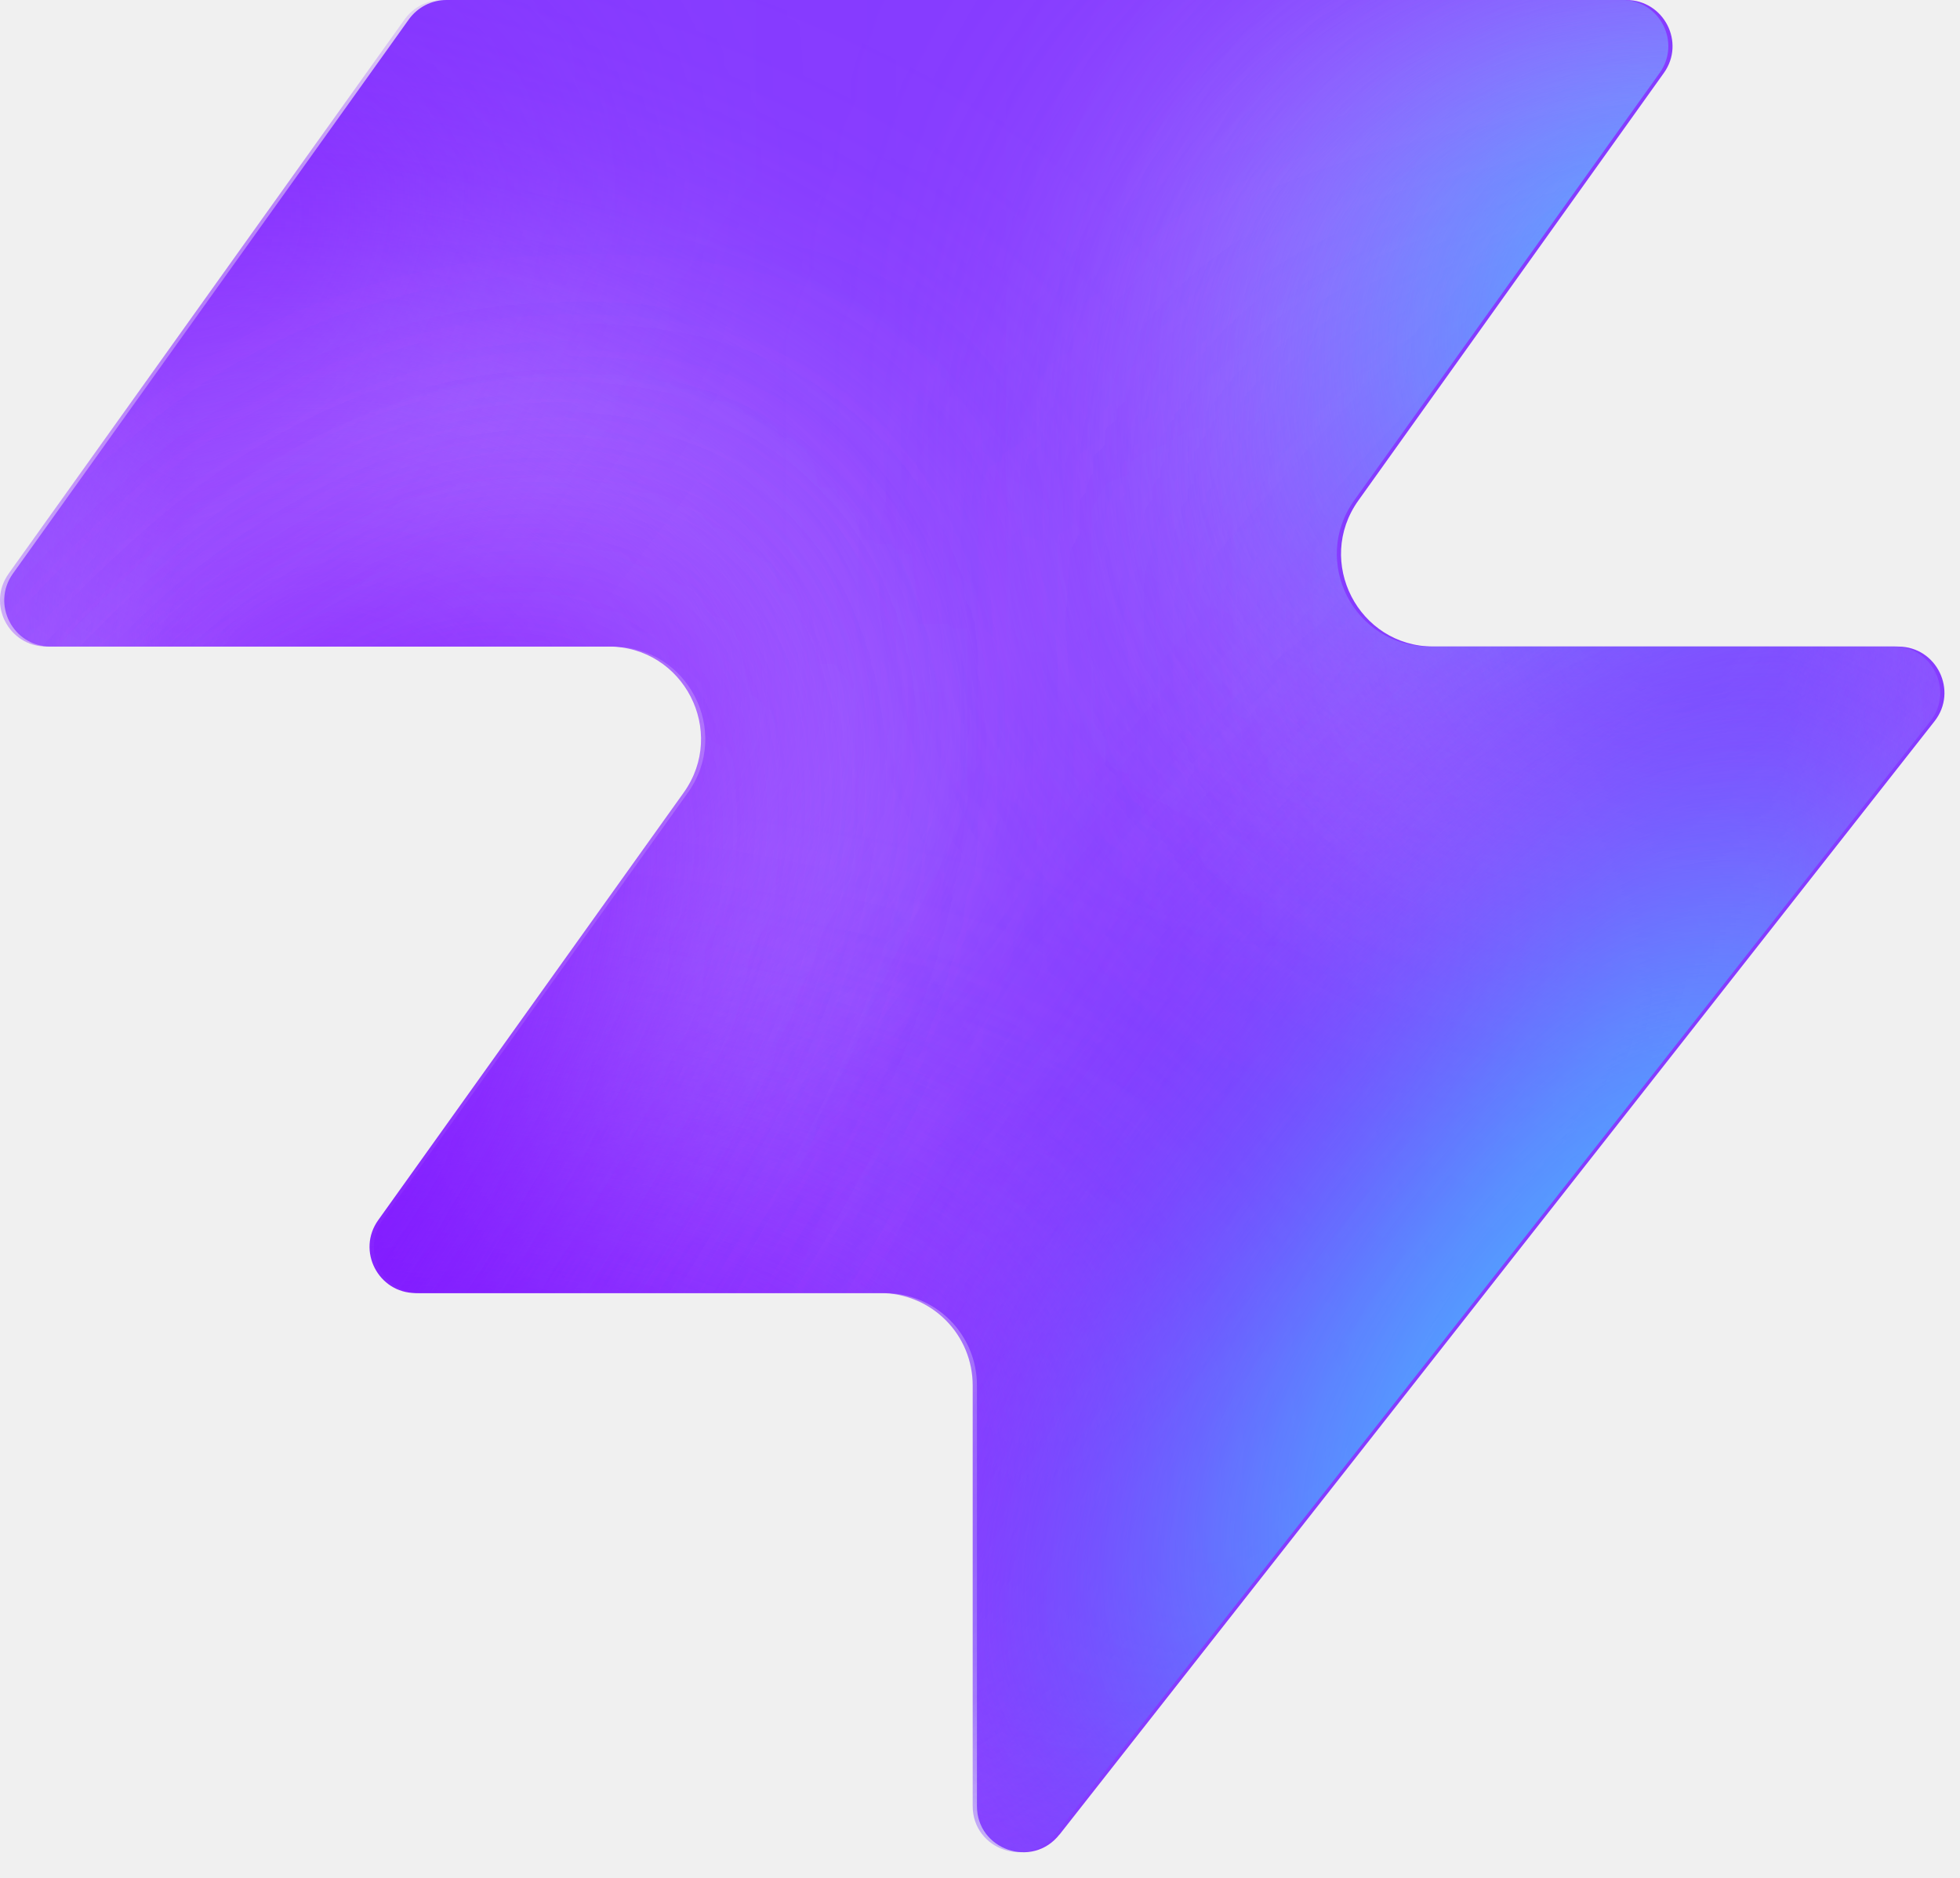
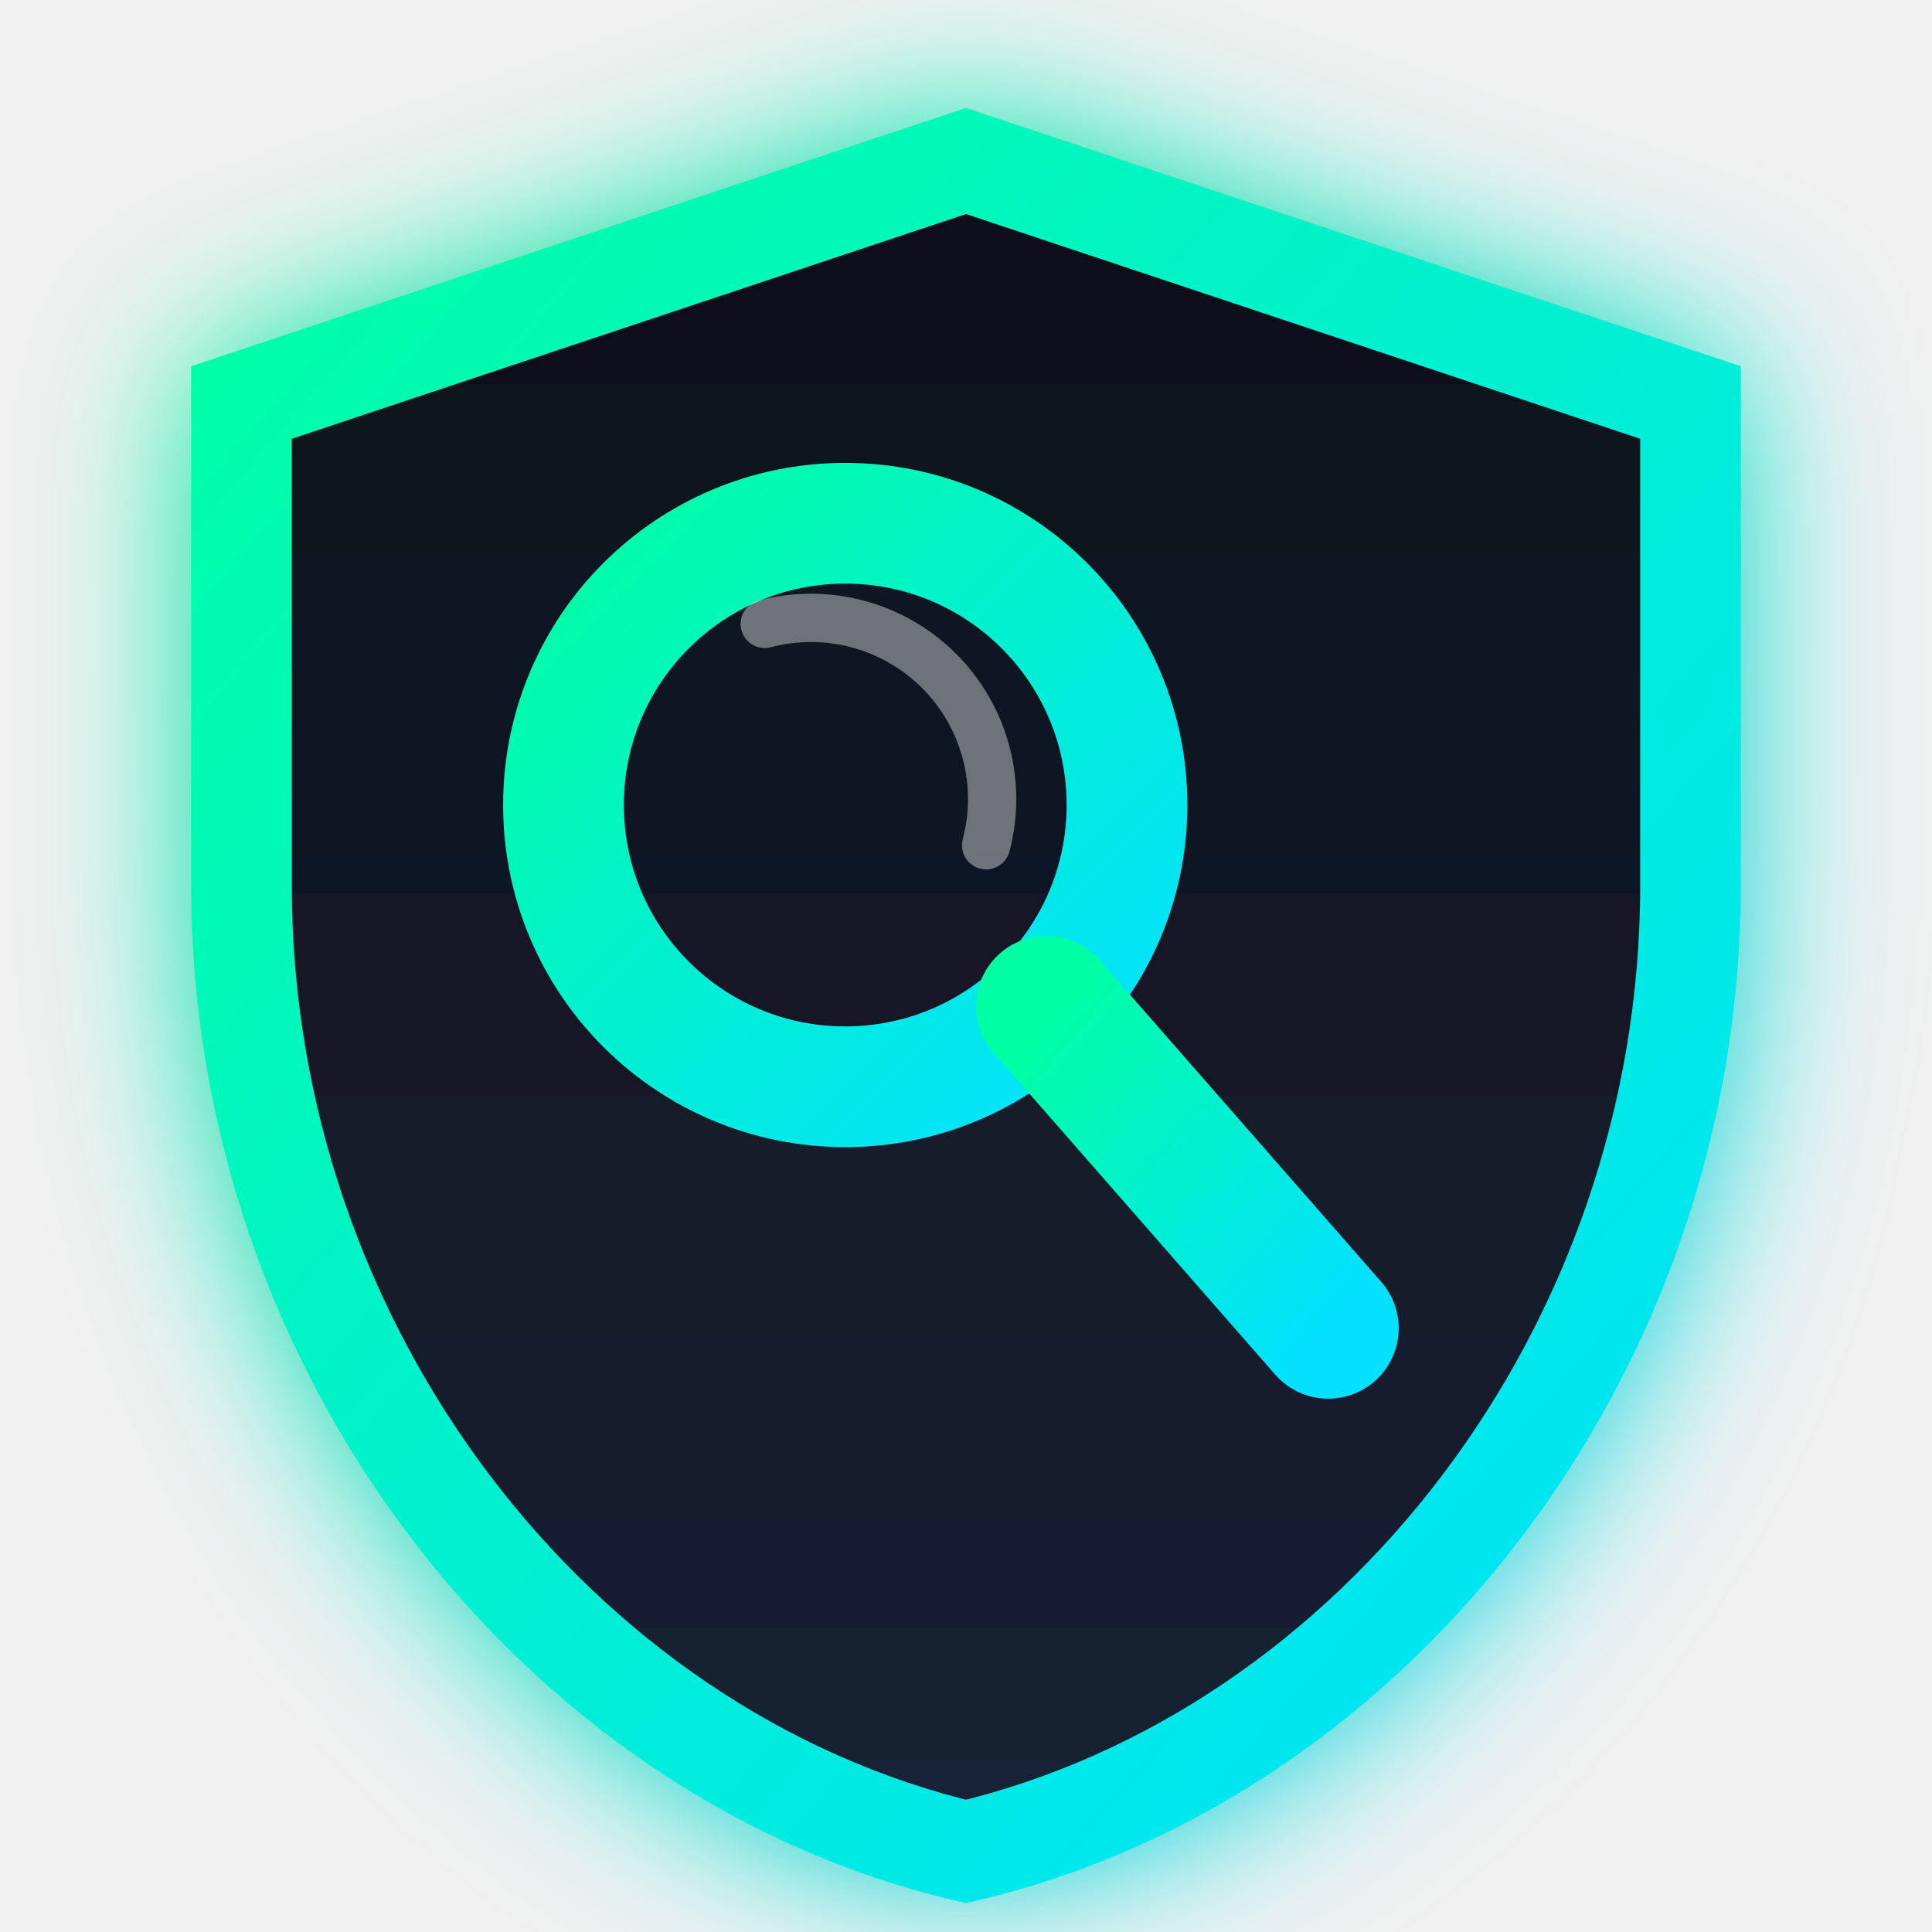
- <svg xmlns="http://www.w3.org/2000/svg" width="48" height="46" fill="none" viewBox="0 0 48 46">
-   <path fill="#863bff" d="M25.946 44.938c-.664.845-2.021.375-2.021-.698V33.937a2.26 2.26 0 0 0-2.262-2.262H10.287c-.92 0-1.456-1.04-.92-1.788l7.48-10.471c1.07-1.497 0-3.578-1.842-3.578H1.237c-.92 0-1.456-1.04-.92-1.788L10.013.474c.214-.297.556-.474.92-.474h28.894c.92 0 1.456 1.04.92 1.788l-7.48 10.471c-1.07 1.498 0 3.579 1.842 3.579h11.377c.943 0 1.473 1.088.89 1.83L25.947 44.94z" style="fill:#863bff;fill:color(display-p3 .525 .23 1);fill-opacity:1" />
-   <mask id="a" width="48" height="46" x="0" y="0" maskUnits="userSpaceOnUse" style="mask-type:alpha">
-     <path fill="#000" d="M25.842 44.938c-.664.844-2.021.375-2.021-.698V33.937a2.26 2.26 0 0 0-2.262-2.262H10.183c-.92 0-1.456-1.04-.92-1.788l7.48-10.471c1.07-1.498 0-3.579-1.842-3.579H1.133c-.92 0-1.456-1.04-.92-1.787L9.91.473c.214-.297.556-.474.92-.474h28.894c.92 0 1.456 1.04.92 1.788l-7.48 10.471c-1.07 1.498 0 3.578 1.842 3.578h11.377c.943 0 1.473 1.088.89 1.832L25.843 44.94z" style="fill:#000;fill-opacity:1" />
-   </mask>
-   <g mask="url(#a)">
-     <g filter="url(#b)">
-       <ellipse cx="5.508" cy="14.704" fill="#ede6ff" rx="5.508" ry="14.704" style="fill:#ede6ff;fill:color(display-p3 .927 .903 1);fill-opacity:1" transform="matrix(.00324 1 1 -.00324 -4.47 31.516)" />
-     </g>
-     <g filter="url(#c)">
-       <ellipse cx="10.399" cy="29.851" fill="#ede6ff" rx="10.399" ry="29.851" style="fill:#ede6ff;fill:color(display-p3 .927 .903 1);fill-opacity:1" transform="matrix(.00324 1 1 -.00324 -39.328 7.883)" />
-     </g>
-     <g filter="url(#d)">
-       <ellipse cx="5.508" cy="30.487" fill="#7e14ff" rx="5.508" ry="30.487" style="fill:#7e14ff;fill:color(display-p3 .492 .077 1);fill-opacity:1" transform="rotate(89.814 -25.913 -14.639)scale(1 -1)" />
-     </g>
-     <g filter="url(#e)">
-       <ellipse cx="5.508" cy="30.599" fill="#7e14ff" rx="5.508" ry="30.599" style="fill:#7e14ff;fill:color(display-p3 .492 .077 1);fill-opacity:1" transform="rotate(89.814 -32.644 -3.334)scale(1 -1)" />
-     </g>
-     <g filter="url(#f)">
-       <ellipse cx="5.508" cy="30.599" fill="#7e14ff" rx="5.508" ry="30.599" style="fill:#7e14ff;fill:color(display-p3 .492 .077 1);fill-opacity:1" transform="matrix(.00324 1 1 -.00324 -34.34 30.47)" />
-     </g>
-     <g filter="url(#g)">
-       <ellipse cx="14.072" cy="22.078" fill="#ede6ff" rx="14.072" ry="22.078" style="fill:#ede6ff;fill:color(display-p3 .927 .903 1);fill-opacity:1" transform="rotate(93.35 24.506 48.493)scale(-1 1)" />
-     </g>
-     <g filter="url(#h)">
-       <ellipse cx="3.47" cy="21.501" fill="#7e14ff" rx="3.47" ry="21.501" style="fill:#7e14ff;fill:color(display-p3 .492 .077 1);fill-opacity:1" transform="rotate(89.009 28.708 47.59)scale(-1 1)" />
-     </g>
-     <g filter="url(#i)">
-       <ellipse cx="3.47" cy="21.501" fill="#7e14ff" rx="3.47" ry="21.501" style="fill:#7e14ff;fill:color(display-p3 .492 .077 1);fill-opacity:1" transform="rotate(89.009 28.708 47.59)scale(-1 1)" />
-     </g>
-     <g filter="url(#j)">
-       <ellipse cx=".387" cy="8.972" fill="#7e14ff" rx="4.407" ry="29.108" style="fill:#7e14ff;fill:color(display-p3 .492 .077 1);fill-opacity:1" transform="rotate(39.51 .387 8.972)" />
-     </g>
-     <g filter="url(#k)">
-       <ellipse cx="47.523" cy="-6.092" fill="#7e14ff" rx="4.407" ry="29.108" style="fill:#7e14ff;fill:color(display-p3 .492 .077 1);fill-opacity:1" transform="rotate(37.892 47.523 -6.092)" />
-     </g>
-     <g filter="url(#l)">
-       <ellipse cx="41.412" cy="6.333" fill="#47bfff" rx="5.971" ry="9.665" style="fill:#47bfff;fill:color(display-p3 .28 .748 1);fill-opacity:1" transform="rotate(37.892 41.412 6.333)" />
-     </g>
-     <g filter="url(#m)">
-       <ellipse cx="-1.879" cy="38.332" fill="#7e14ff" rx="4.407" ry="29.108" style="fill:#7e14ff;fill:color(display-p3 .492 .077 1);fill-opacity:1" transform="rotate(37.892 -1.88 38.332)" />
-     </g>
-     <g filter="url(#n)">
-       <ellipse cx="-1.879" cy="38.332" fill="#7e14ff" rx="4.407" ry="29.108" style="fill:#7e14ff;fill:color(display-p3 .492 .077 1);fill-opacity:1" transform="rotate(37.892 -1.88 38.332)" />
-     </g>
-     <g filter="url(#o)">
-       <ellipse cx="35.651" cy="29.907" fill="#7e14ff" rx="4.407" ry="29.108" style="fill:#7e14ff;fill:color(display-p3 .492 .077 1);fill-opacity:1" transform="rotate(37.892 35.651 29.907)" />
-     </g>
-     <g filter="url(#p)">
-       <ellipse cx="38.418" cy="32.4" fill="#47bfff" rx="5.971" ry="15.297" style="fill:#47bfff;fill:color(display-p3 .28 .748 1);fill-opacity:1" transform="rotate(37.892 38.418 32.4)" />
-     </g>
-   </g>
+ <svg xmlns="http://www.w3.org/2000/svg" width="48" height="48" viewBox="0 0 48 48">
  <defs>
-     <filter id="b" width="60.045" height="41.654" x="-19.77" y="16.149" color-interpolation-filters="sRGB" filterUnits="userSpaceOnUse">
-       <feFlood flood-opacity="0" result="BackgroundImageFix" />
-       <feBlend in="SourceGraphic" in2="BackgroundImageFix" result="shape" />
-       <feGaussianBlur result="effect1_foregroundBlur_2002_17158" stdDeviation="7.659" />
-     </filter>
-     <filter id="c" width="90.34" height="51.437" x="-54.613" y="-7.533" color-interpolation-filters="sRGB" filterUnits="userSpaceOnUse">
-       <feFlood flood-opacity="0" result="BackgroundImageFix" />
-       <feBlend in="SourceGraphic" in2="BackgroundImageFix" result="shape" />
-       <feGaussianBlur result="effect1_foregroundBlur_2002_17158" stdDeviation="7.659" />
-     </filter>
-     <filter id="d" width="79.355" height="29.4" x="-49.64" y="2.03" color-interpolation-filters="sRGB" filterUnits="userSpaceOnUse">
-       <feFlood flood-opacity="0" result="BackgroundImageFix" />
-       <feBlend in="SourceGraphic" in2="BackgroundImageFix" result="shape" />
-       <feGaussianBlur result="effect1_foregroundBlur_2002_17158" stdDeviation="4.596" />
-     </filter>
-     <filter id="e" width="79.579" height="29.4" x="-45.045" y="20.029" color-interpolation-filters="sRGB" filterUnits="userSpaceOnUse">
-       <feFlood flood-opacity="0" result="BackgroundImageFix" />
-       <feBlend in="SourceGraphic" in2="BackgroundImageFix" result="shape" />
-       <feGaussianBlur result="effect1_foregroundBlur_2002_17158" stdDeviation="4.596" />
-     </filter>
-     <filter id="f" width="79.579" height="29.4" x="-43.513" y="21.178" color-interpolation-filters="sRGB" filterUnits="userSpaceOnUse">
-       <feFlood flood-opacity="0" result="BackgroundImageFix" />
-       <feBlend in="SourceGraphic" in2="BackgroundImageFix" result="shape" />
-       <feGaussianBlur result="effect1_foregroundBlur_2002_17158" stdDeviation="4.596" />
-     </filter>
-     <filter id="g" width="74.749" height="58.852" x="15.756" y="-17.901" color-interpolation-filters="sRGB" filterUnits="userSpaceOnUse">
-       <feFlood flood-opacity="0" result="BackgroundImageFix" />
-       <feBlend in="SourceGraphic" in2="BackgroundImageFix" result="shape" />
-       <feGaussianBlur result="effect1_foregroundBlur_2002_17158" stdDeviation="7.659" />
-     </filter>
-     <filter id="h" width="61.377" height="25.362" x="23.548" y="2.284" color-interpolation-filters="sRGB" filterUnits="userSpaceOnUse">
-       <feFlood flood-opacity="0" result="BackgroundImageFix" />
-       <feBlend in="SourceGraphic" in2="BackgroundImageFix" result="shape" />
-       <feGaussianBlur result="effect1_foregroundBlur_2002_17158" stdDeviation="4.596" />
-     </filter>
-     <filter id="i" width="61.377" height="25.362" x="23.548" y="2.284" color-interpolation-filters="sRGB" filterUnits="userSpaceOnUse">
-       <feFlood flood-opacity="0" result="BackgroundImageFix" />
-       <feBlend in="SourceGraphic" in2="BackgroundImageFix" result="shape" />
-       <feGaussianBlur result="effect1_foregroundBlur_2002_17158" stdDeviation="4.596" />
-     </filter>
-     <filter id="j" width="56.045" height="63.649" x="-27.636" y="-22.853" color-interpolation-filters="sRGB" filterUnits="userSpaceOnUse">
-       <feFlood flood-opacity="0" result="BackgroundImageFix" />
-       <feBlend in="SourceGraphic" in2="BackgroundImageFix" result="shape" />
-       <feGaussianBlur result="effect1_foregroundBlur_2002_17158" stdDeviation="4.596" />
-     </filter>
-     <filter id="k" width="54.814" height="64.646" x="20.116" y="-38.415" color-interpolation-filters="sRGB" filterUnits="userSpaceOnUse">
-       <feFlood flood-opacity="0" result="BackgroundImageFix" />
-       <feBlend in="SourceGraphic" in2="BackgroundImageFix" result="shape" />
-       <feGaussianBlur result="effect1_foregroundBlur_2002_17158" stdDeviation="4.596" />
-     </filter>
-     <filter id="l" width="33.541" height="35.313" x="24.641" y="-11.323" color-interpolation-filters="sRGB" filterUnits="userSpaceOnUse">
-       <feFlood flood-opacity="0" result="BackgroundImageFix" />
-       <feBlend in="SourceGraphic" in2="BackgroundImageFix" result="shape" />
-       <feGaussianBlur result="effect1_foregroundBlur_2002_17158" stdDeviation="4.596" />
-     </filter>
-     <filter id="m" width="54.814" height="64.646" x="-29.286" y="6.009" color-interpolation-filters="sRGB" filterUnits="userSpaceOnUse">
-       <feFlood flood-opacity="0" result="BackgroundImageFix" />
-       <feBlend in="SourceGraphic" in2="BackgroundImageFix" result="shape" />
-       <feGaussianBlur result="effect1_foregroundBlur_2002_17158" stdDeviation="4.596" />
-     </filter>
-     <filter id="n" width="54.814" height="64.646" x="-29.286" y="6.009" color-interpolation-filters="sRGB" filterUnits="userSpaceOnUse">
-       <feFlood flood-opacity="0" result="BackgroundImageFix" />
-       <feBlend in="SourceGraphic" in2="BackgroundImageFix" result="shape" />
-       <feGaussianBlur result="effect1_foregroundBlur_2002_17158" stdDeviation="4.596" />
-     </filter>
-     <filter id="o" width="54.814" height="64.646" x="8.244" y="-2.416" color-interpolation-filters="sRGB" filterUnits="userSpaceOnUse">
-       <feFlood flood-opacity="0" result="BackgroundImageFix" />
-       <feBlend in="SourceGraphic" in2="BackgroundImageFix" result="shape" />
-       <feGaussianBlur result="effect1_foregroundBlur_2002_17158" stdDeviation="4.596" />
-     </filter>
-     <filter id="p" width="39.409" height="43.623" x="18.713" y="10.588" color-interpolation-filters="sRGB" filterUnits="userSpaceOnUse">
-       <feFlood flood-opacity="0" result="BackgroundImageFix" />
-       <feBlend in="SourceGraphic" in2="BackgroundImageFix" result="shape" />
-       <feGaussianBlur result="effect1_foregroundBlur_2002_17158" stdDeviation="4.596" />
+     <linearGradient id="cyberGrad" x1="0%" y1="0%" x2="100%" y2="100%">
+       <stop offset="0%" stop-color="#00FFA3" />
+       <stop offset="100%" stop-color="#03E1FF" />
+     </linearGradient>
+     <linearGradient id="shieldGrad" x1="0%" y1="0%" x2="0%" y2="100%">
+       <stop offset="0%" stop-color="#0B0F19" />
+       <stop offset="100%" stop-color="#1A2235" />
+     </linearGradient>
+     <filter id="glow" x="-20%" y="-20%" width="140%" height="140%">
+       <feGaussianBlur stdDeviation="2" result="blur" />
+       <feComposite in="SourceGraphic" in2="blur" operator="over" />
    </filter>
  </defs>
+   <path d="M24 4L6 10v12c0 11.55 7.84 21.6 18 24 10.16-2.4 18-12.45 18-24V10L24 4z" fill="url(#shieldGrad)" stroke="url(#cyberGrad)" stroke-width="2.5" filter="url(#glow)" />
+   <circle cx="21" cy="20" r="7" fill="none" stroke="url(#cyberGrad)" stroke-width="3" />
+   <line x1="26" y1="25" x2="33" y2="33" stroke="url(#cyberGrad)" stroke-width="3.5" stroke-linecap="round" />
+   <path d="M19 15.5A4.5 4.5 0 0 1 24.5 21" fill="none" stroke="#FFFFFF" stroke-width="1.2" stroke-linecap="round" opacity="0.4" />
</svg>
